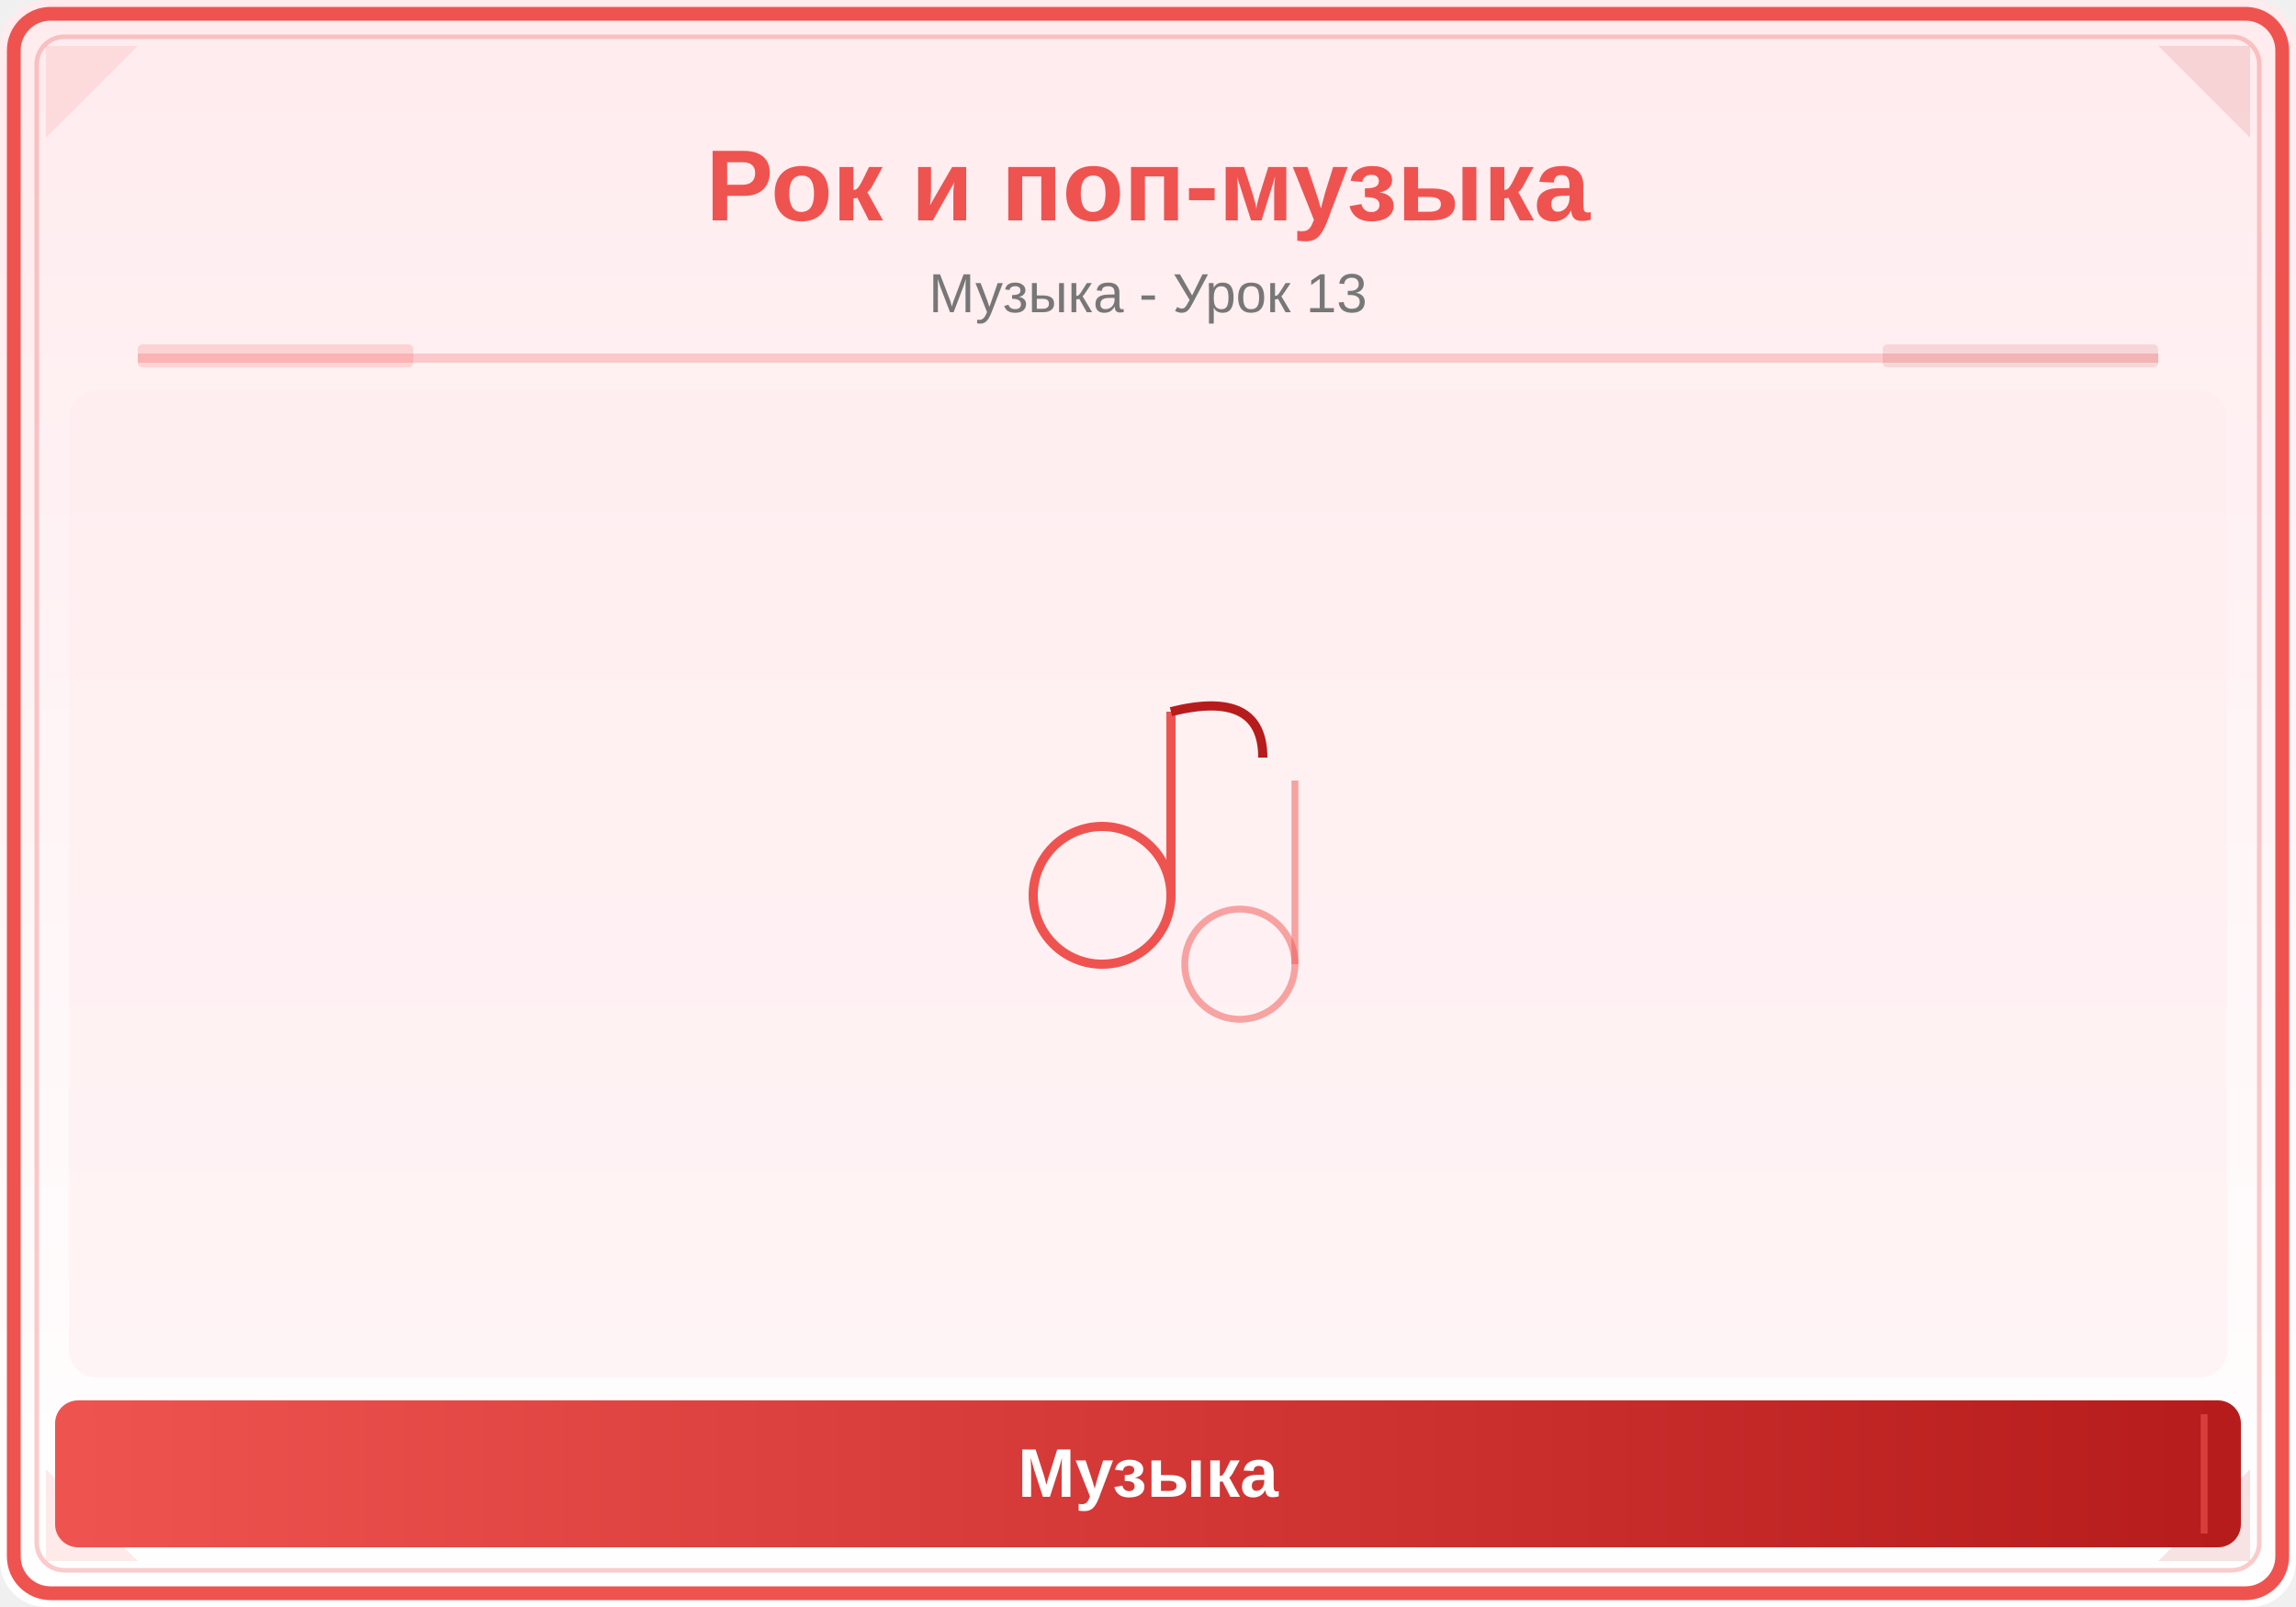
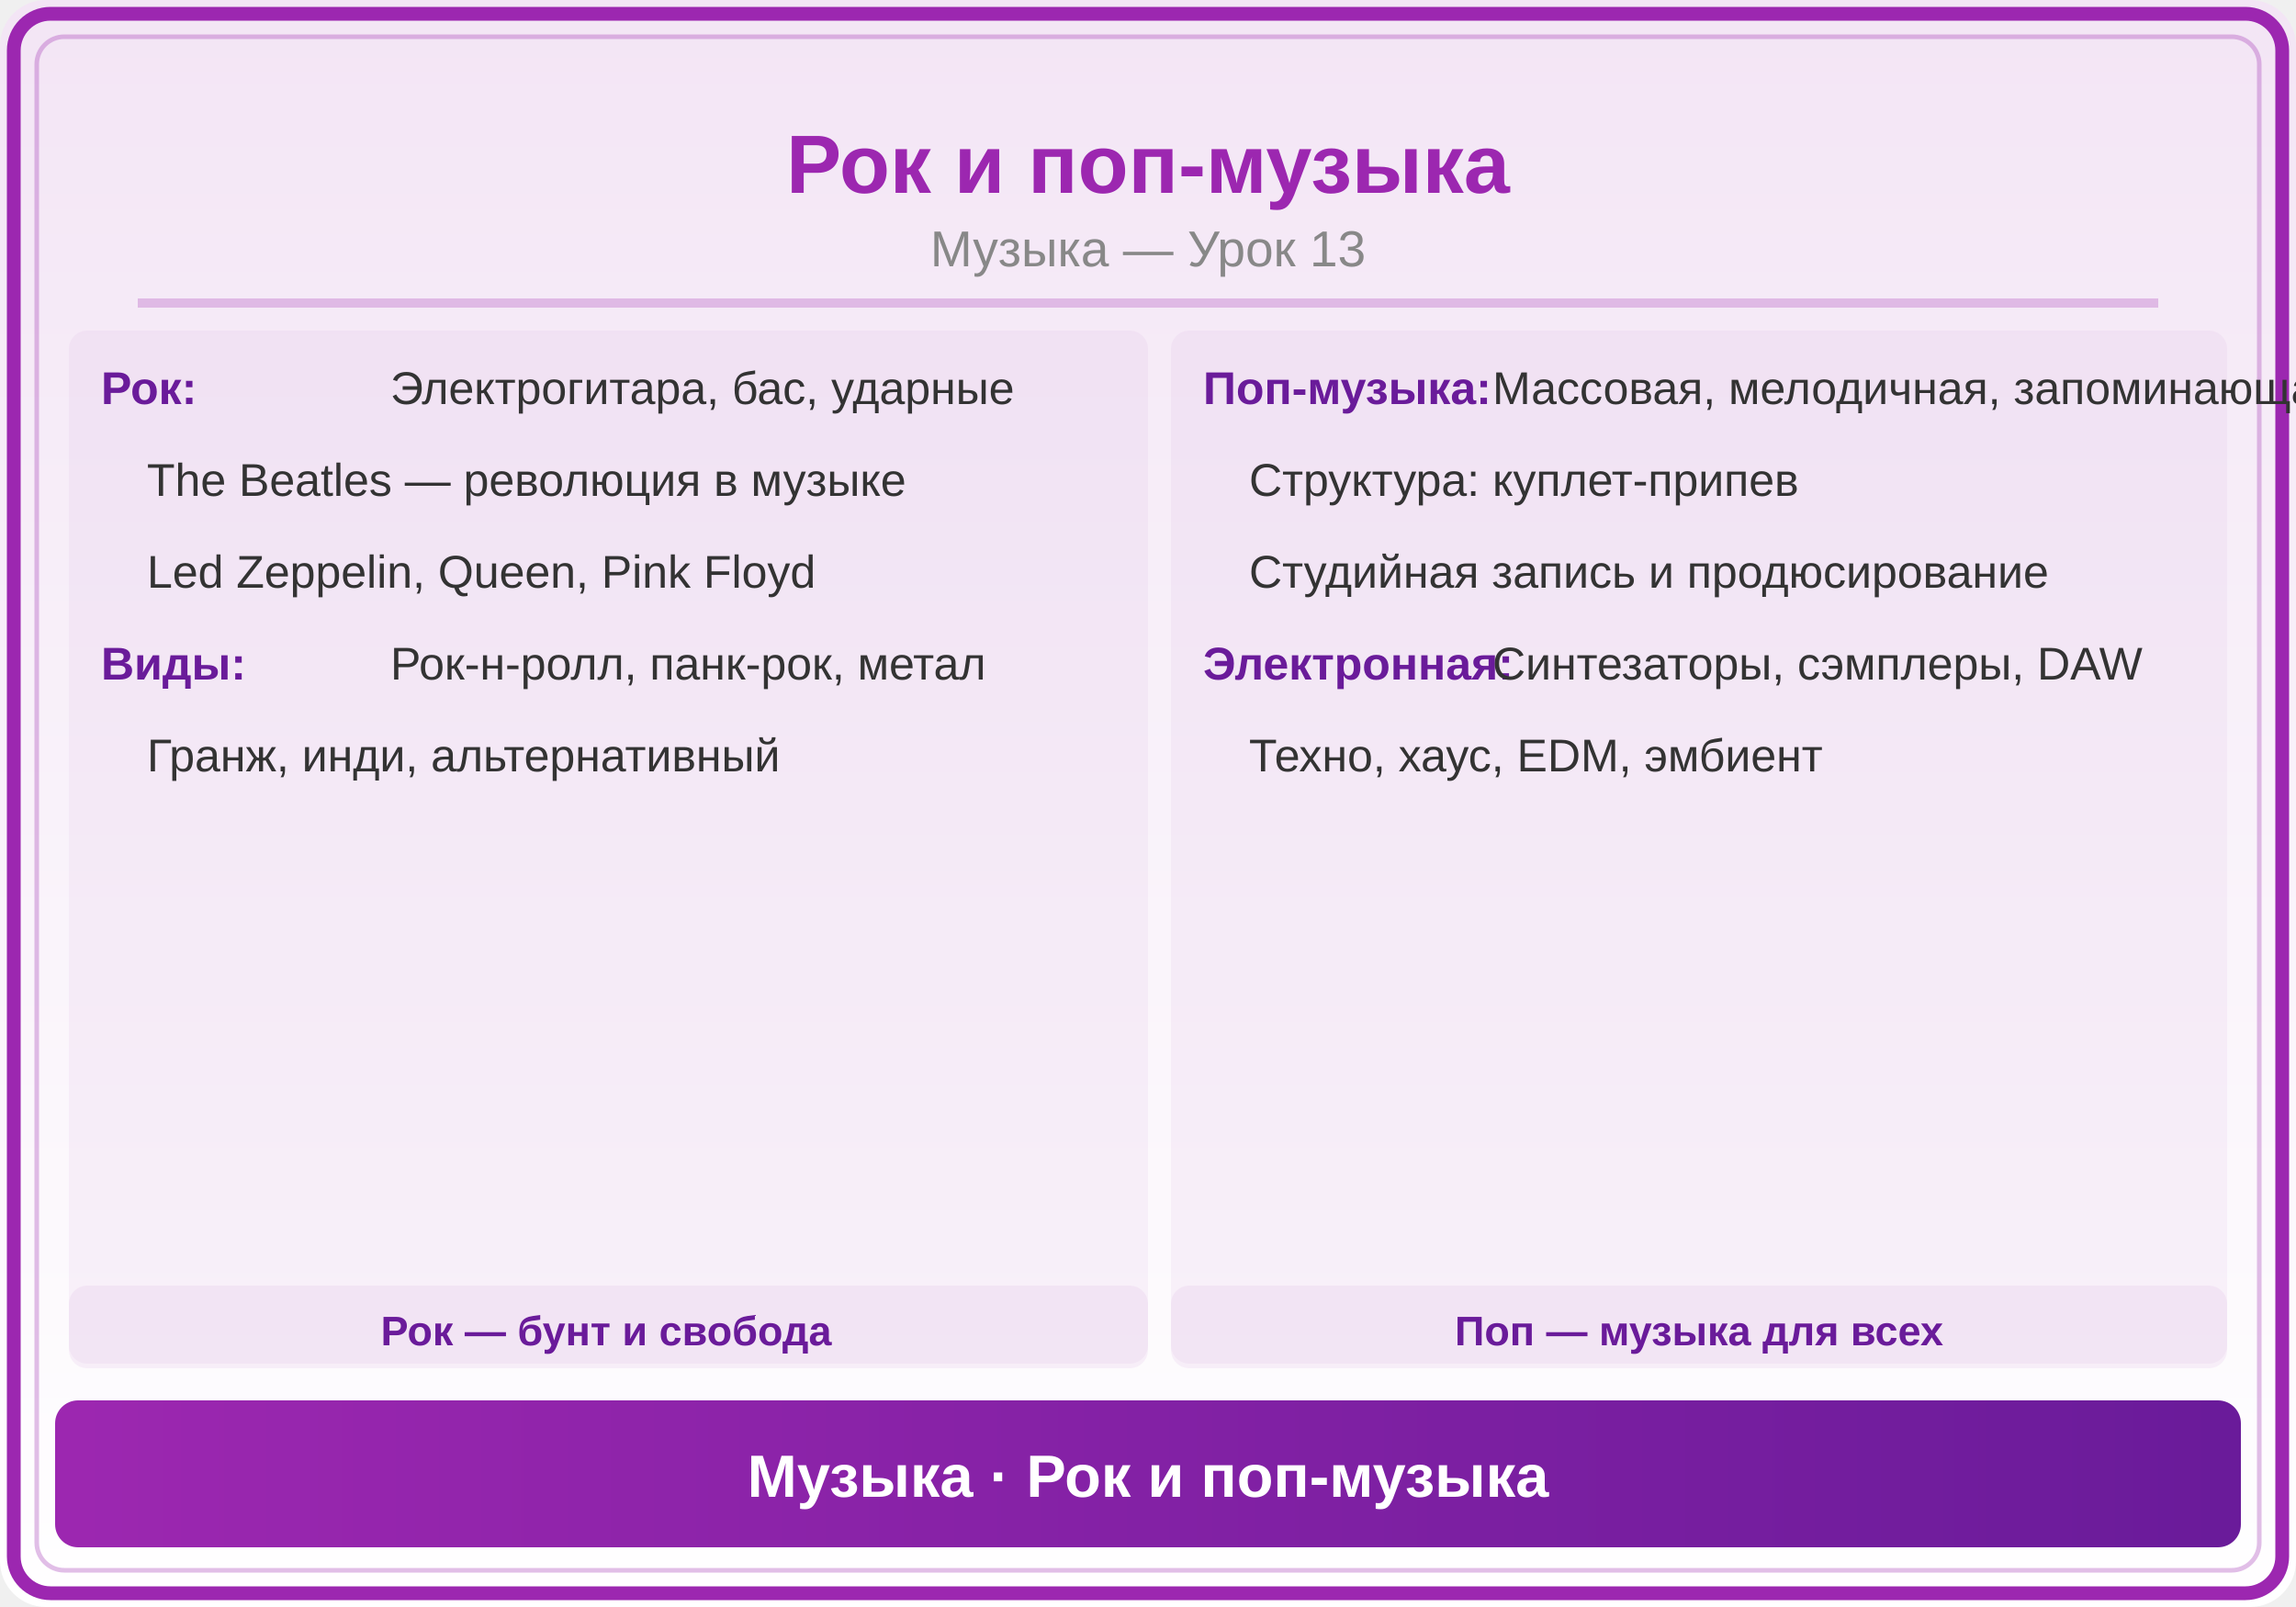
<svg xmlns="http://www.w3.org/2000/svg" viewBox="0 0 500 350">
  <defs>
    <linearGradient id="bg" x1="0" y1="0" x2="0" y2="1">
-       <stop offset="0%" stop-color="#FFEBEE" />
-       <stop offset="100%" stop-color="#FFFFFF" />
+       <stop offset="0%" stop-color="#F3E5F5" />
+       <stop offset="100%" stop-color="#FFF" />
    </linearGradient>
-     <linearGradient id="panel" x1="0" y1="0" x2="1" y2="0">
-       <stop offset="0%" stop-color="#EF5350" />
-       <stop offset="100%" stop-color="#B71C1C" />
+     <linearGradient id="hdr" x1="0" y1="0" x2="1" y2="0">
+       <stop offset="0%" stop-color="#9C27B0" />
+       <stop offset="100%" stop-color="#6A1B9A" />
    </linearGradient>
  </defs>
  <rect width="500" height="350" fill="url(#bg)" rx="10" />
-   <rect x="3" y="3" width="494" height="344" rx="8" fill="none" stroke="#EF5350" stroke-width="3" />
-   <rect x="8" y="8" width="484" height="334" rx="6" fill="none" stroke="#EF5350" stroke-width="1" opacity="0.3" />
-   <polygon points="10,10 30,10 10,30" fill="#EF5350" opacity="0.12" />
-   <polygon points="490,10 470,10 490,30" fill="#B71C1C" opacity="0.12" />
-   <polygon points="10,340 30,340 10,320" fill="#EF5350" opacity="0.12" />
-   <polygon points="490,340 470,340 490,320" fill="#B71C1C" opacity="0.12" />
-   <text x="250" y="48" font-family="Arial,sans-serif" font-size="22" font-weight="bold" fill="#EF5350" text-anchor="middle">Рок и поп-музыка</text>
-   <text x="250" y="68" font-family="Arial,sans-serif" font-size="12" fill="#777" text-anchor="middle">Музыка - Урок 13</text>
-   <line x1="30" y1="78" x2="470" y2="78" stroke="#EF5350" stroke-width="2" opacity="0.25" />
-   <rect x="30" y="75" width="60" height="5" fill="#EF5350" opacity="0.18" rx="1" />
-   <rect x="410" y="75" width="60" height="5" fill="#B71C1C" opacity="0.12" rx="1" />
-   <clipPath id="ill">
-     <rect x="15" y="85" width="470" height="215" rx="6" />
-   </clipPath>
-   <g clip-path="url(#ill)">
-     <rect x="15" y="85" width="470" height="215" fill="#FFEBEE" opacity="0.5" />
-     <circle cx="240" cy="195" r="15" fill="none" stroke="#EF5350" stroke-width="2" />
-     <line x1="255" y1="195" x2="255" y2="155" stroke="#EF5350" stroke-width="2" />
-     <path d="M255,155 Q275,150 275,165" fill="none" stroke="#B71C1C" stroke-width="2" />
-     <circle cx="270" cy="210" r="12" fill="none" stroke="#EF5350" stroke-width="1.5" opacity="0.5" />
-     <line x1="282" y1="210" x2="282" y2="170" stroke="#EF5350" stroke-width="1.5" opacity="0.5" />
-   </g>
-   <rect x="12" y="305" width="476" height="32" rx="5" fill="url(#panel)" />
-   <line x1="20" y1="308" x2="20" y2="334" stroke="#EF5350" stroke-width="1.5" opacity="0.6" />
-   <line x1="480" y1="308" x2="480" y2="334" stroke="#EF5350" stroke-width="1.5" opacity="0.6" />
-   <text x="250" y="326" font-family="Arial,sans-serif" font-size="15" text-anchor="middle" fill="white" font-weight="bold">Музыка</text>
+   <rect x="3" y="3" width="494" height="344" rx="8" fill="none" stroke="#9C27B0" stroke-width="3" />
+   <rect x="8" y="8" width="484" height="334" rx="6" fill="none" stroke="#9C27B0" stroke-width="1" opacity="0.3" />
+   <text x="250" y="42" font-family="Arial,sans-serif" font-size="18" font-weight="bold" fill="#9C27B0" text-anchor="middle">Рок и поп-музыка</text>
+   <text x="250" y="58" font-family="Arial,sans-serif" font-size="11" fill="#888" text-anchor="middle">Музыка — Урок 13</text>
+   <line x1="30" y1="66" x2="470" y2="66" stroke="#9C27B0" stroke-width="2" opacity="0.25" />
+   <rect x="15" y="72" width="235" height="225" rx="4" fill="#9C27B0" opacity="0.05" />
+   <text x="22" y="88" font-family="Arial,sans-serif" font-size="10" fill="#6A1B9A" font-weight="bold">Рок:</text>
+   <text x="85" y="88" font-family="Arial,sans-serif" font-size="10" fill="#333">Электрогитара, бас, ударные</text>
+   <text x="32" y="108" font-family="Arial,sans-serif" font-size="10" fill="#333">The Beatles — революция в музыке</text>
+   <text x="32" y="128" font-family="Arial,sans-serif" font-size="10" fill="#333">Led Zeppelin, Queen, Pink Floyd</text>
+   <text x="22" y="148" font-family="Arial,sans-serif" font-size="10" fill="#6A1B9A" font-weight="bold">Виды:</text>
+   <text x="85" y="148" font-family="Arial,sans-serif" font-size="10" fill="#333">Рок-н-ролл, панк-рок, метал</text>
+   <text x="32" y="168" font-family="Arial,sans-serif" font-size="10" fill="#333">Гранж, инди, альтернативный</text>
+   <rect x="255" y="72" width="230" height="225" rx="4" fill="#9C27B0" opacity="0.05" />
+   <text x="262" y="88" font-family="Arial,sans-serif" font-size="10" fill="#6A1B9A" font-weight="bold">Поп-музыка:</text>
+   <text x="325" y="88" font-family="Arial,sans-serif" font-size="10" fill="#333">Массовая, мелодичная, запоминающаяся</text>
+   <text x="272" y="108" font-family="Arial,sans-serif" font-size="10" fill="#333">Структура: куплет-припев</text>
+   <text x="272" y="128" font-family="Arial,sans-serif" font-size="10" fill="#333">Студийная запись и продюсирование</text>
+   <text x="262" y="148" font-family="Arial,sans-serif" font-size="10" fill="#6A1B9A" font-weight="bold">Электронная:</text>
+   <text x="325" y="148" font-family="Arial,sans-serif" font-size="10" fill="#333">Синтезаторы, сэмплеры, DAW</text>
+   <text x="272" y="168" font-family="Arial,sans-serif" font-size="10" fill="#333">Техно, хаус, EDM, эмбиент</text>
+   <rect x="15" y="280" width="235" height="18" rx="4" fill="#9C27B0" opacity="0.06" />
+   <text x="132" y="293" font-family="Arial,sans-serif" font-size="9" fill="#6A1B9A" text-anchor="middle" font-weight="bold">Рок — бунт и свобода</text>
+   <rect x="255" y="280" width="230" height="18" rx="4" fill="#9C27B0" opacity="0.06" />
+   <text x="370" y="293" font-family="Arial,sans-serif" font-size="9" fill="#6A1B9A" text-anchor="middle" font-weight="bold">Поп — музыка для всех</text>
+   <rect x="12" y="305" width="476" height="32" rx="5" fill="url(#hdr)" />
+   <text x="250" y="326" font-family="Arial,sans-serif" font-size="13" text-anchor="middle" fill="white" font-weight="bold">Музыка · Рок и поп-музыка</text>
</svg>
